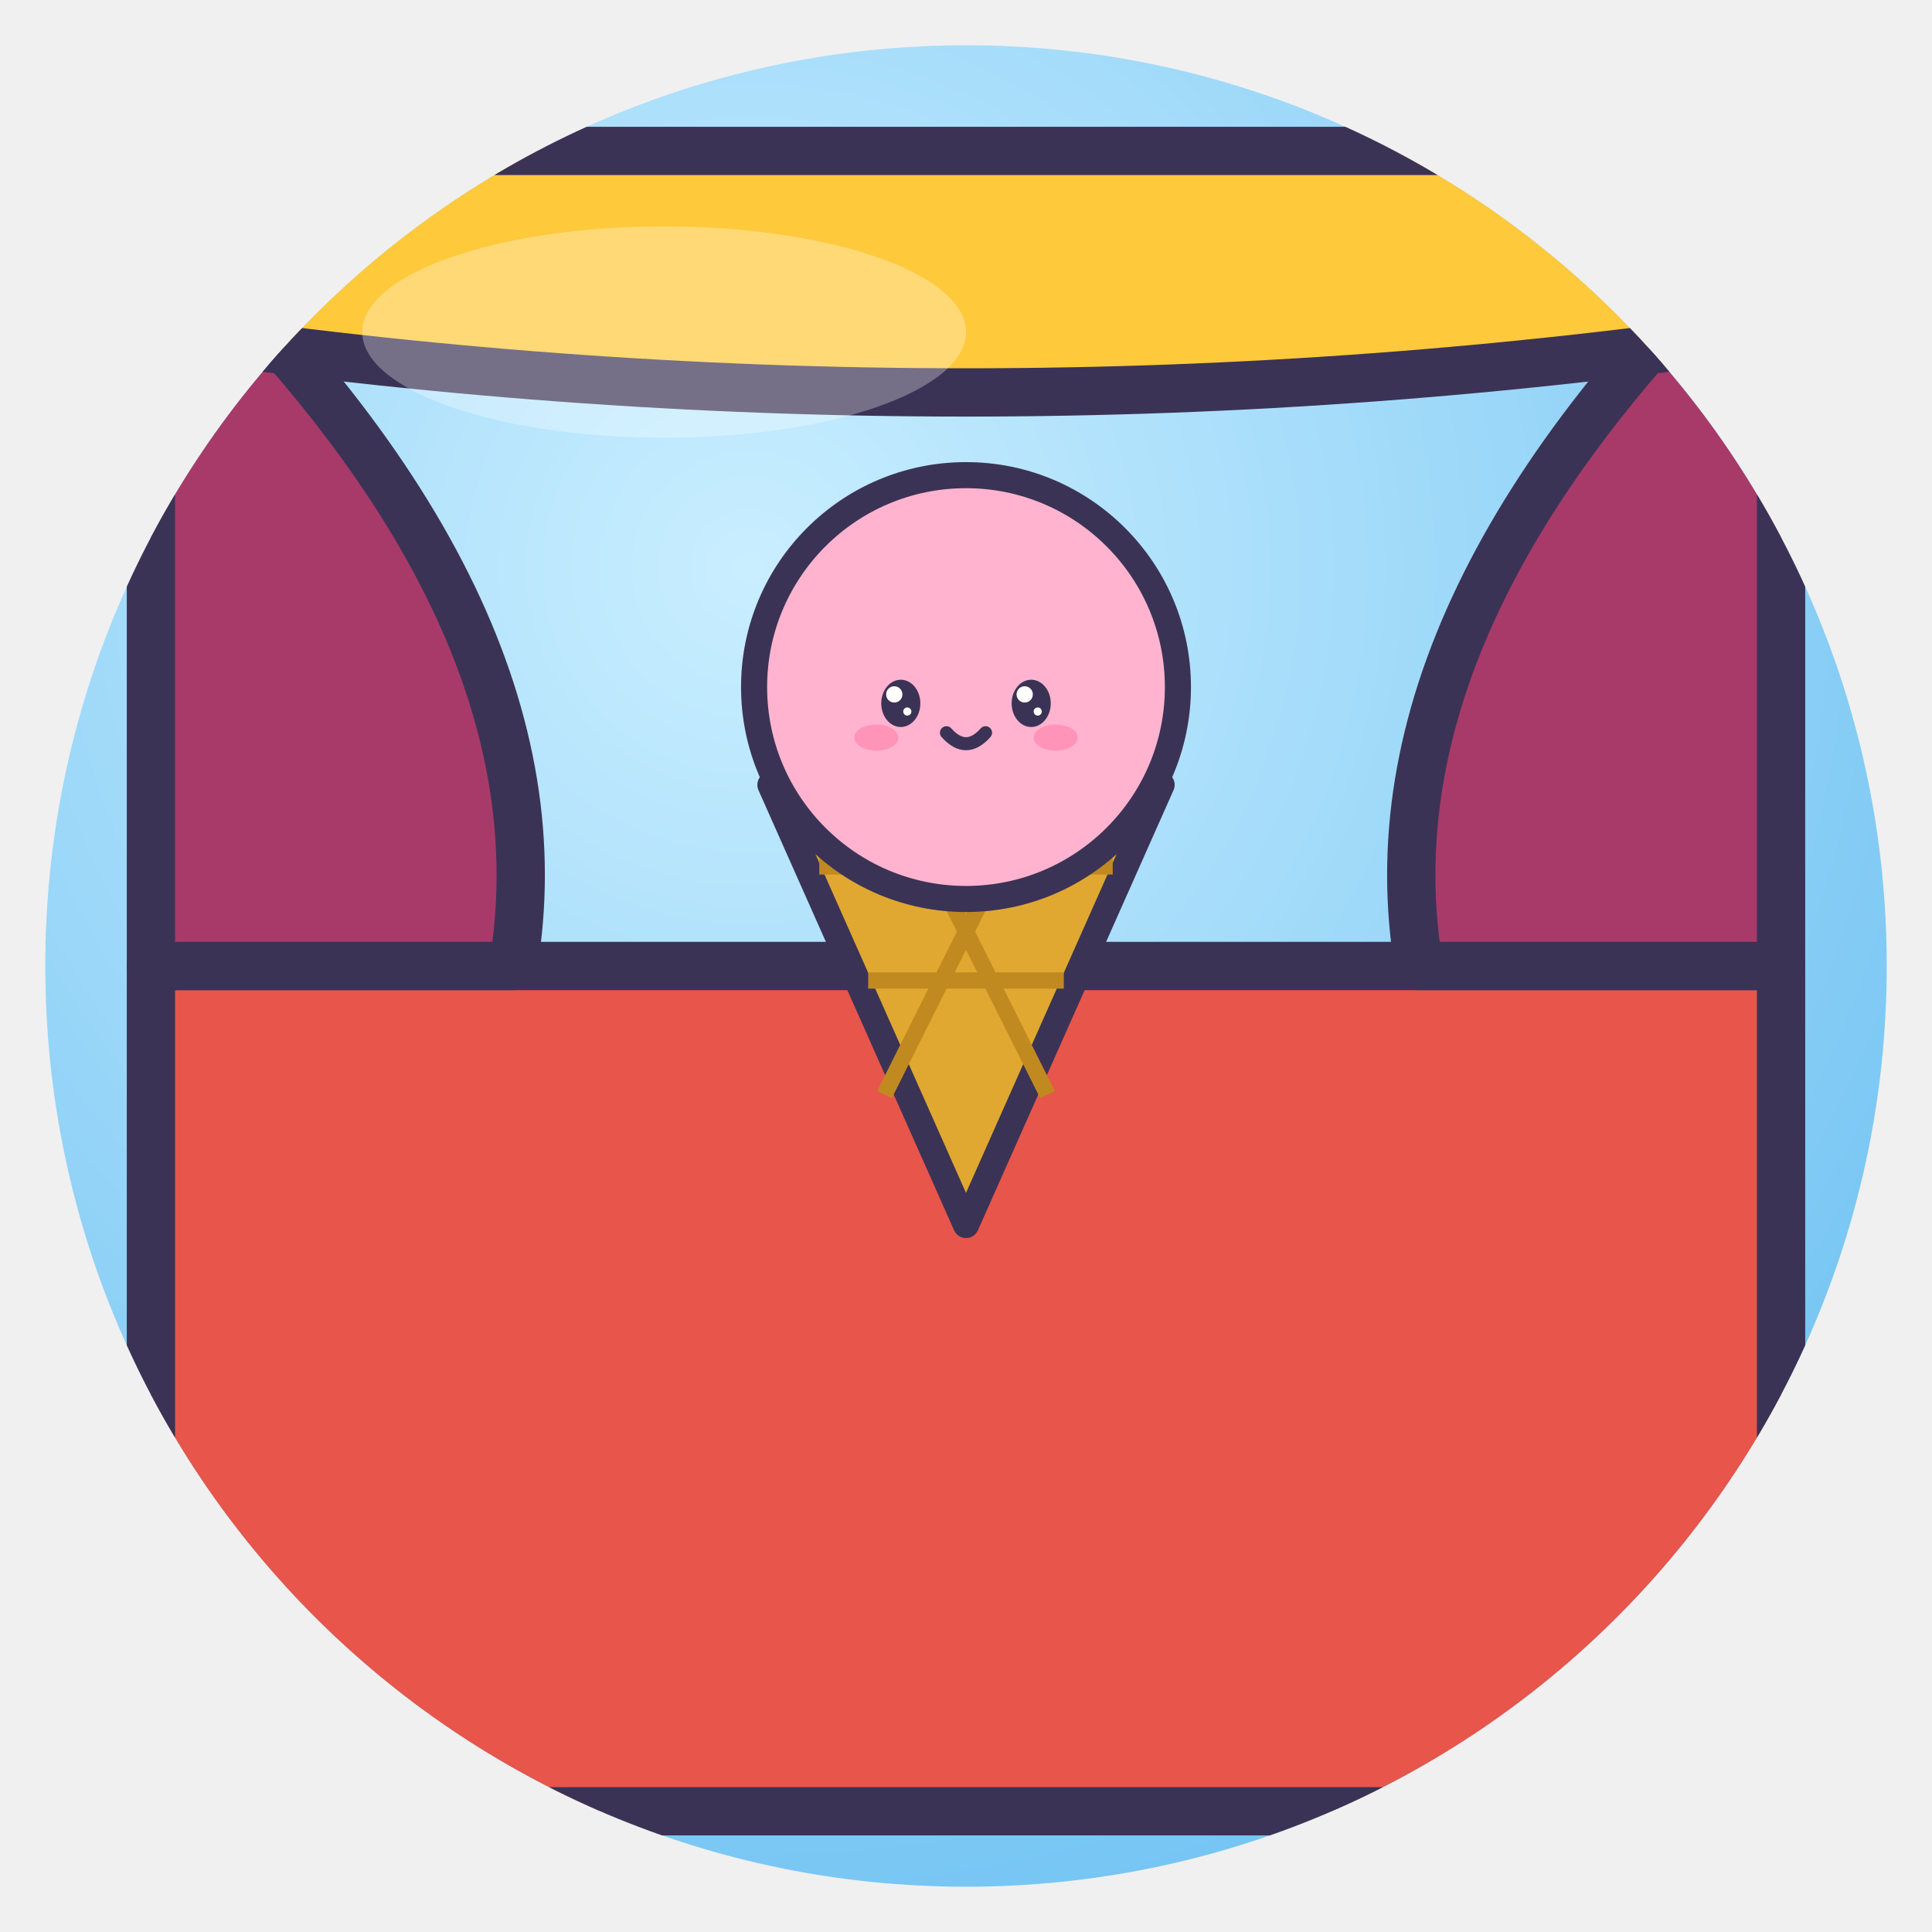
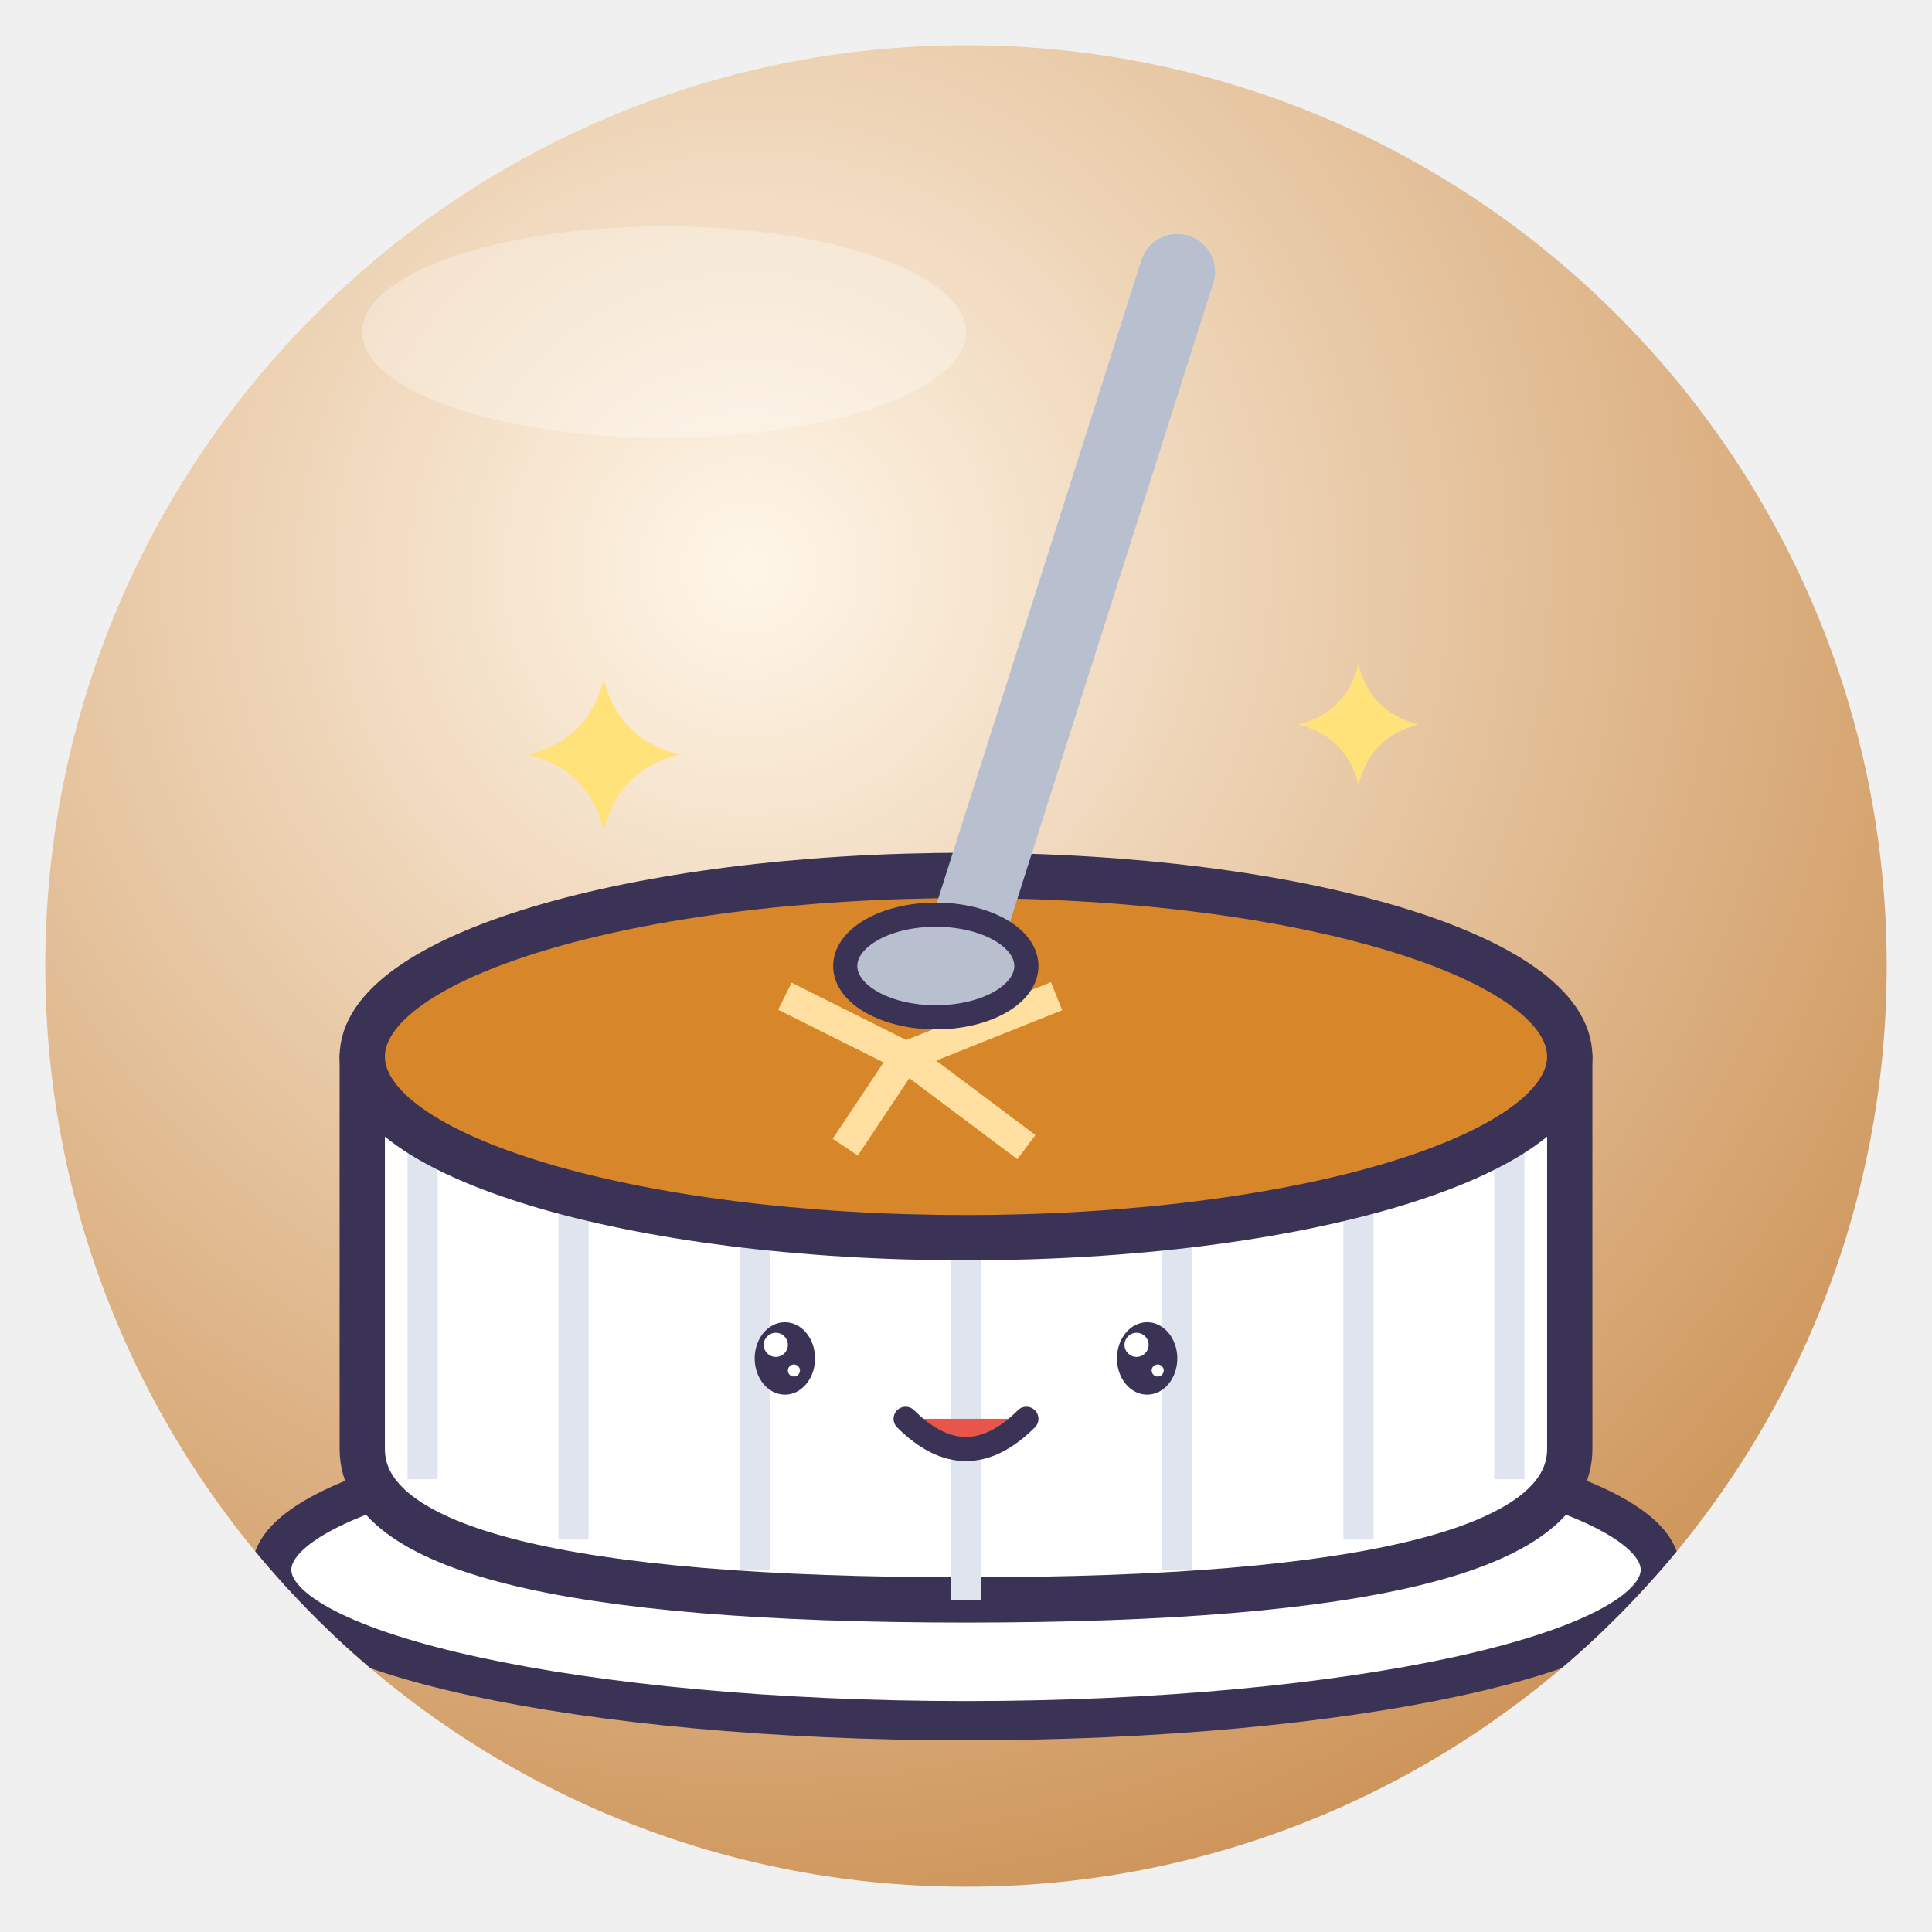
<svg xmlns="http://www.w3.org/2000/svg" viewBox="0 0 128 128" width="128" height="128">
  <defs>
    <radialGradient id="g" cx="38%" cy="28%" r="85%">
-       <stop offset="0" stop-color="#C9EEFF" />
-       <stop offset="1" stop-color="#6CC0F2" />
+       <stop offset="0" stop-color="#FFF6E8" />
+       <stop offset="1" stop-color="#C88A4A" />
    </radialGradient>
    <clipPath id="c">
      <circle cx="64" cy="64" r="61" />
    </clipPath>
  </defs>
  <circle cx="64" cy="64" r="61" fill="url(#g)" />
  <g clip-path="url(#c)">
-     <rect x="10" y="64" width="108" height="56" fill="#E8554A" stroke="#3B3355" stroke-width="3.2" stroke-linejoin="round" stroke-linecap="round" />
-     <path d="M10 14 Q38 40 34 64 H10Z M118 14 Q90 40 94 64 H118Z" fill="#A83A6A" stroke="#3B3355" stroke-width="3.2" stroke-linejoin="round" stroke-linecap="round" />
-     <path d="M10 10 H118 V22 Q64 30 10 22Z" fill="#FFC93C" stroke="#3B3355" stroke-width="3.2" stroke-linejoin="round" stroke-linecap="round" />
-     <g transform="translate(64 52) rotate(0) scale(0.54 0.54) translate(-64 -64)">
-       <path d="M40 64 L64 118 L88 64Z" fill="#E0A830" stroke="#3B3355" stroke-width="3.2" stroke-linejoin="round" stroke-linecap="round" />
-       <path d="M46 74 L82 74 M52 88 L76 88 M56 66 L74 102 M72 66 L54 102" stroke="#C08A20" stroke-width="2" />
-       <circle cx="64" cy="52" r="26" fill="#FFB3CF" stroke="#3B3355" stroke-width="3.2" stroke-linejoin="round" stroke-linecap="round" />
-       <ellipse cx="56" cy="54" rx="2.4" ry="2.9" fill="#3B3355" />
-       <circle cx="55.2" cy="52.9" r="1.0" fill="#fff" />
-       <circle cx="56.8" cy="55.0" r="0.5" fill="#fff" />
-       <ellipse cx="72" cy="54" rx="2.4" ry="2.9" fill="#3B3355" />
-       <circle cx="71.2" cy="52.9" r="1.0" fill="#fff" />
-       <circle cx="72.8" cy="55.0" r="0.5" fill="#fff" />
-       <ellipse cx="53.0" cy="58.2" rx="2.7" ry="1.6" fill="#FF7FA8" opacity=".6" />
-       <ellipse cx="75.0" cy="58.2" rx="2.7" ry="1.6" fill="#FF7FA8" opacity=".6" />
-       <path d="M61.6 57.6 Q64 60.3 66.4 57.6" fill="none" stroke="#3B3355" stroke-linejoin="round" stroke-linecap="round" stroke-width="1.6" />
-     </g>
+     <ellipse cx="64" cy="104" rx="46" ry="10" fill="#fff" stroke="#3B3355" stroke-linejoin="round" stroke-linecap="round" stroke-width="2.6" />
+     <path d="M24 70 V96 Q24 106 64 106 Q104 106 104 96 V70Z" fill="#fff" stroke="#3B3355" stroke-linejoin="round" stroke-linecap="round" stroke-width="3" />
+     <path d="M28 76 V98 M38 78 V102 M50 80 V104 M64 80 V106 M78 80 V104 M90 78 V102 M100 76 V98" stroke="#E0E4EE" stroke-width="2" />
+     <ellipse cx="64" cy="70" rx="40" ry="12" fill="#D8862A" stroke="#3B3355" stroke-linejoin="round" stroke-linecap="round" stroke-width="3" />
+     <path d="M52 66 L60 70 L56 76 M60 70 L70 66 M60 70 L68 76" fill="none" stroke="#FFE0A0" stroke-width="2" />
+     <path d="M78 18 L64 62" stroke="#B8C0D0" stroke-width="5" stroke-linecap="round" />
+     <ellipse cx="62" cy="64" rx="6" ry="3.4" fill="#B8C0D0" stroke="#3B3355" stroke-linejoin="round" stroke-linecap="round" stroke-width="1.6" />
+     <ellipse cx="52" cy="90" rx="2.0" ry="2.4" fill="#3B3355" />
+     <circle cx="51.4" cy="89.1" r="0.8" fill="#fff" />
+     <circle cx="52.6" cy="90.8" r="0.4" fill="#fff" />
+     <ellipse cx="76" cy="90" rx="2.0" ry="2.4" fill="#3B3355" />
+     <circle cx="75.3" cy="89.1" r="0.8" fill="#fff" />
+     <circle cx="76.7" cy="90.8" r="0.4" fill="#fff" />
+     <path d="M60 94 Q64 98 68 94" fill="#E8554A" stroke="#3B3355" stroke-linejoin="round" stroke-linecap="round" stroke-width="1.6" />
+     <path d="M40 45 Q41.0 49.0 45 50 Q41.0 51.0 40 55 Q39.0 51.0 35 50 Q39.0 49.0 40 45Z" fill="#FFE27A" />
+     <path d="M90 44 Q90.8 47.2 94 48 Q90.8 48.8 90 52 Q89.2 48.8 86 48 Q89.2 47.2 90 44Z" fill="#FFE27A" />
  </g>
  <ellipse cx="44" cy="22" rx="20" ry="7" fill="#fff" opacity=".3" />
</svg>
